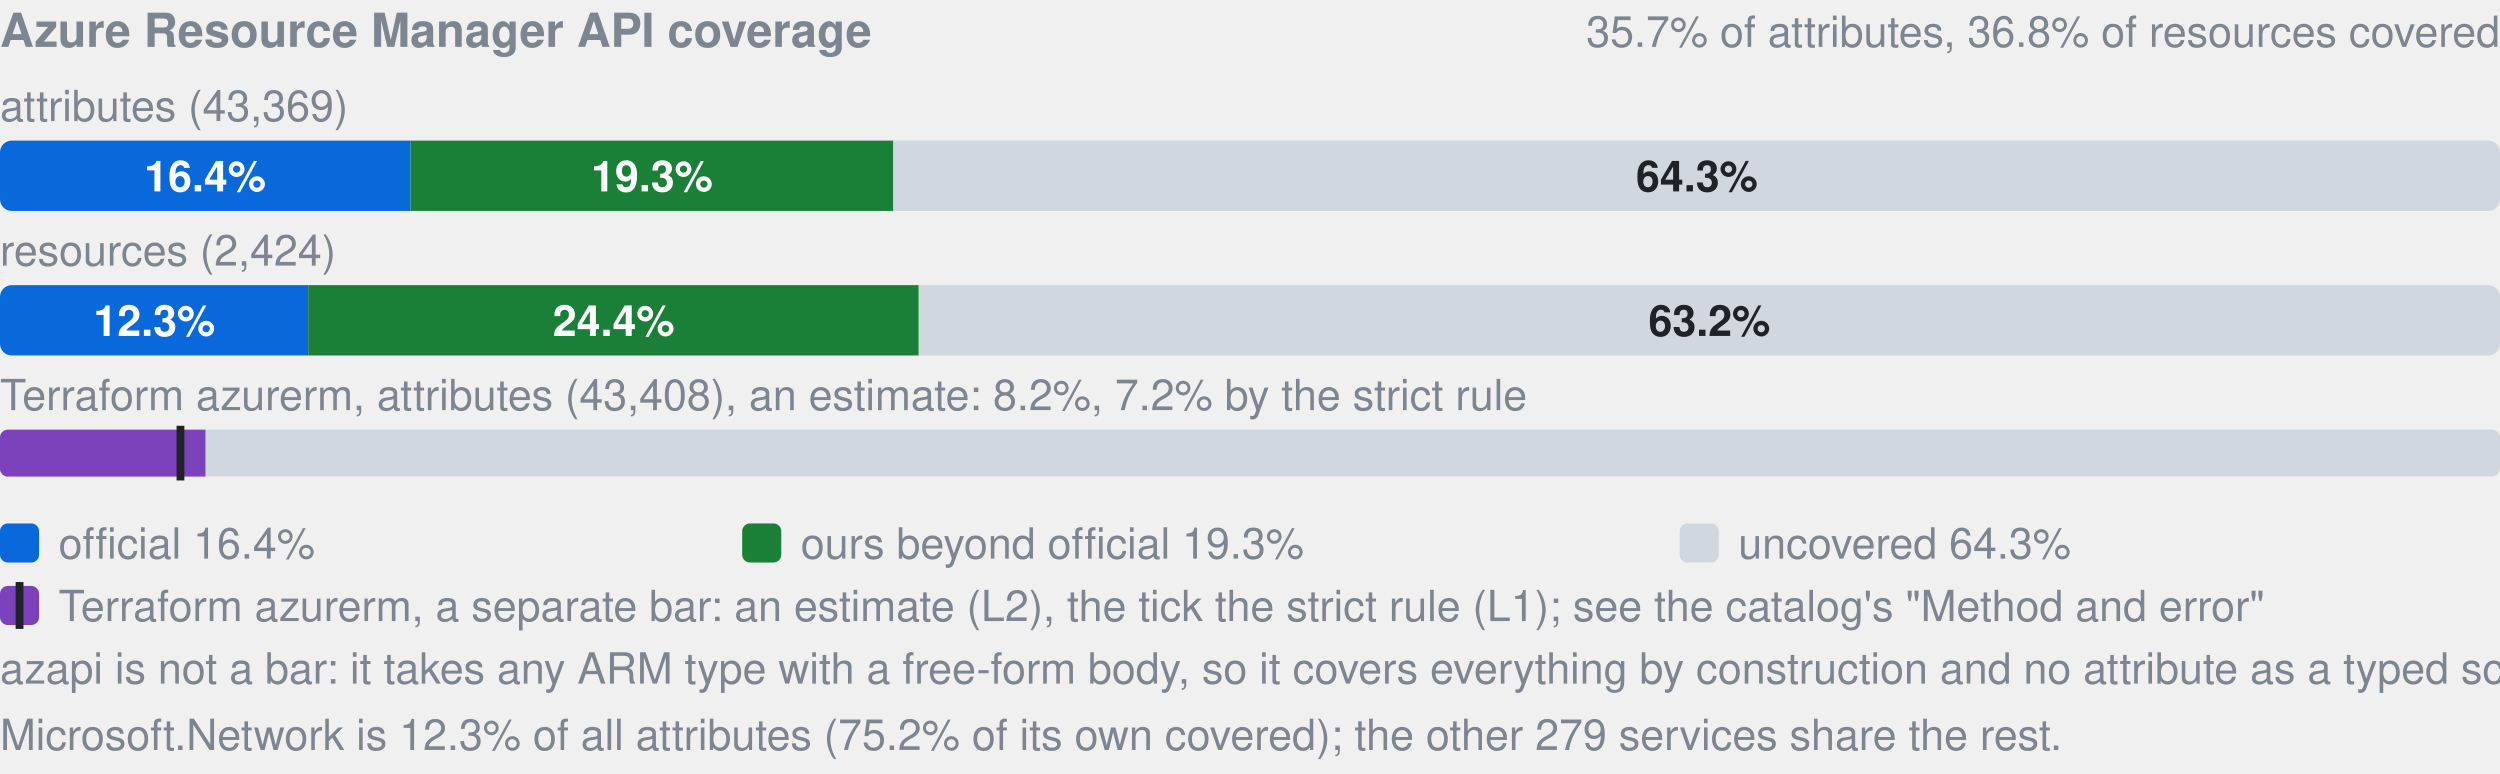
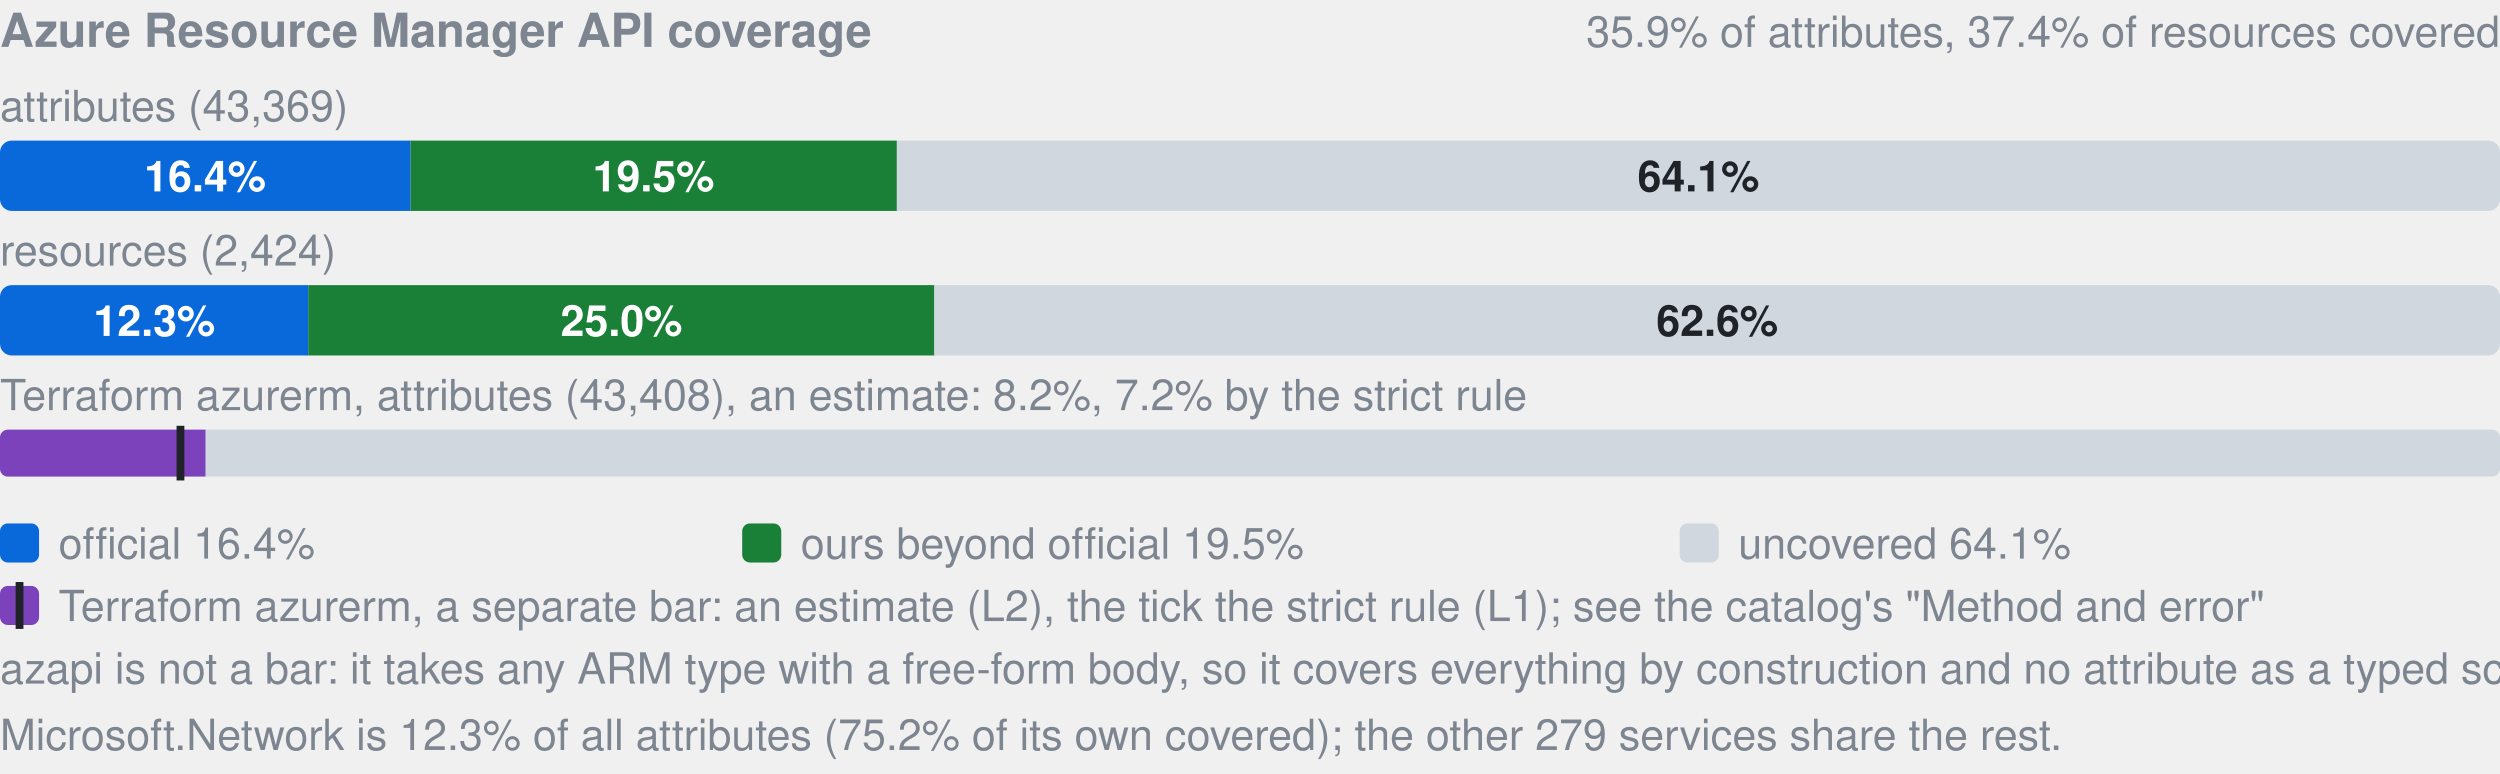
- <svg xmlns="http://www.w3.org/2000/svg" width="640" height="198" viewBox="0 0 640 198" role="img" aria-label="Azure Resource Manager API coverage: by attributes 16.4% official, 19.3% ours beyond official, 64.3% uncovered, of 43369; by resources 12.3% official, 24.4% ours beyond official, 63.2% uncovered, of 2424; Terraform azurerm, an estimate: 8.2% (L2), 7.2% by the strict rule (L1). azapi is not a bar: it takes any ARM type with a free-form body, so it covers everything by construction and no attribute as a typed schema.">
+ <svg xmlns="http://www.w3.org/2000/svg" width="640" height="198" viewBox="0 0 640 198" role="img" aria-label="Azure Resource Manager API coverage: by attributes 16.4% official, 19.5% ours beyond official, 64.1% uncovered, of 43369; by resources 12.3% official, 25.0% ours beyond official, 62.6% uncovered, of 2424; Terraform azurerm, an estimate: 8.2% (L2), 7.2% by the strict rule (L1). azapi is not a bar: it takes any ARM type with a free-form body, so it covers everything by construction and no attribute as a typed schema.">
  <style>text{font-family:-apple-system,BlinkMacSystemFont,"Segoe UI",Helvetica,Arial,sans-serif}.s{font-size:11px;font-weight:600}.t{font-size:11px;fill:#7d8590}.h{font-size:12px;font-weight:600;fill:#7d8590}</style>
  <text x="0" y="12" class="h">Azure Resource Manager API coverage</text>
-   <text x="640" y="12" text-anchor="end" class="t">35.7% of attributes, 36.8% of resources covered</text>
+   <text x="640" y="12" text-anchor="end" class="t">35.9% of attributes, 37.4% of resources covered</text>
  <text x="0" y="31" class="t">attributes (43,369)</text>
  <clipPath id="a">
    <rect x="0.0" y="36.0" width="640.0" height="18.0" rx="3" />
  </clipPath>
  <g clip-path="url(#a)">
    <rect x="0.0" y="36.0" width="105.1" height="18.0" fill="#0969da" />
-     <rect x="105.1" y="36.0" width="123.6" height="18.0" fill="#1a7f37" />
-     <rect x="228.7" y="36.0" width="411.3" height="18.0" fill="#d0d7de" />
+     <rect x="105.1" y="36.0" width="124.5" height="18.0" fill="#1a7f37" />
+     <rect x="229.6" y="36.0" width="410.4" height="18.0" fill="#d0d7de" />
  </g>
  <text x="52.5" y="49.0" text-anchor="middle" fill="#fff" class="s">16.4%</text>
-   <text x="166.9" y="49.0" text-anchor="middle" fill="#fff" class="s">19.3%</text>
-   <text x="434.4" y="49.0" text-anchor="middle" fill="#1f2328" class="s">64.3%</text>
+   <text x="167.3" y="49.0" text-anchor="middle" fill="#fff" class="s">19.5%</text>
+   <text x="434.8" y="49.0" text-anchor="middle" fill="#1f2328" class="s">64.1%</text>
  <text x="0" y="68" class="t">resources (2,424)</text>
  <clipPath id="r">
    <rect x="0.0" y="73.0" width="640.0" height="18.0" rx="3" />
  </clipPath>
  <g clip-path="url(#r)">
    <rect x="0.0" y="73.0" width="78.9" height="18.0" fill="#0969da" />
-     <rect x="78.9" y="73.0" width="156.3" height="18.0" fill="#1a7f37" />
-     <rect x="235.2" y="73.0" width="404.8" height="18.0" fill="#d0d7de" />
+     <rect x="78.9" y="73.0" width="160.3" height="18.0" fill="#1a7f37" />
+     <rect x="239.2" y="73.0" width="400.8" height="18.0" fill="#d0d7de" />
  </g>
  <text x="39.5" y="86.0" text-anchor="middle" fill="#fff" class="s">12.3%</text>
-   <text x="157.1" y="86.0" text-anchor="middle" fill="#fff" class="s">24.4%</text>
-   <text x="437.6" y="86.0" text-anchor="middle" fill="#1f2328" class="s">63.2%</text>
+   <text x="159.1" y="86.0" text-anchor="middle" fill="#fff" class="s">25.0%</text>
+   <text x="439.6" y="86.0" text-anchor="middle" fill="#1f2328" class="s">62.6%</text>
  <text x="0" y="105" class="t">Terraform azurerm, attributes (43,408), an estimate: 8.2%, 7.2% by the strict rule</text>
  <clipPath id="tf">
    <rect x="0.0" y="110.0" width="640.0" height="12.0" rx="2" />
  </clipPath>
  <g clip-path="url(#tf)">
    <rect x="0.0" y="110.0" width="640.0" height="12.0" fill="#d0d7de" />
    <rect x="0.0" y="110.0" width="52.6" height="12.0" fill="#7b42bc" />
  </g>
  <rect x="45.2" y="109.0" width="2" height="14.0" fill="#1f2328" />
  <rect x="0" y="134" width="10" height="10" rx="2" fill="#0969da" />
  <text x="15" y="143" class="t">official 16.4%</text>
  <rect x="190" y="134" width="10" height="10" rx="2" fill="#1a7f37" />
-   <text x="205" y="143" class="t">ours beyond official 19.3%</text>
+   <text x="205" y="143" class="t">ours beyond official 19.5%</text>
  <rect x="430" y="134" width="10" height="10" rx="2" fill="#d0d7de" />
-   <text x="445" y="143" class="t">uncovered 64.3%</text>
+   <text x="445" y="143" class="t">uncovered 64.1%</text>
  <rect x="0" y="150" width="10" height="10" rx="2" fill="#7b42bc" />
  <rect x="4" y="149" width="2" height="12" fill="#1f2328" />
  <text x="15" y="159" class="t">Terraform azurerm, a separate bar: an estimate (L2), the tick the strict rule (L1); see the catalog's "Method and error"</text>
  <text x="0" y="175" class="t">azapi is not a bar: it takes any ARM type with a free-form body, so it covers everything by construction and no attribute as a typed schema.</text>
  <text x="0" y="192" class="t">Microsoft.Network is 12.3% of all attributes (75.2% of its own covered); the other 279 services share the rest.</text>
</svg>
